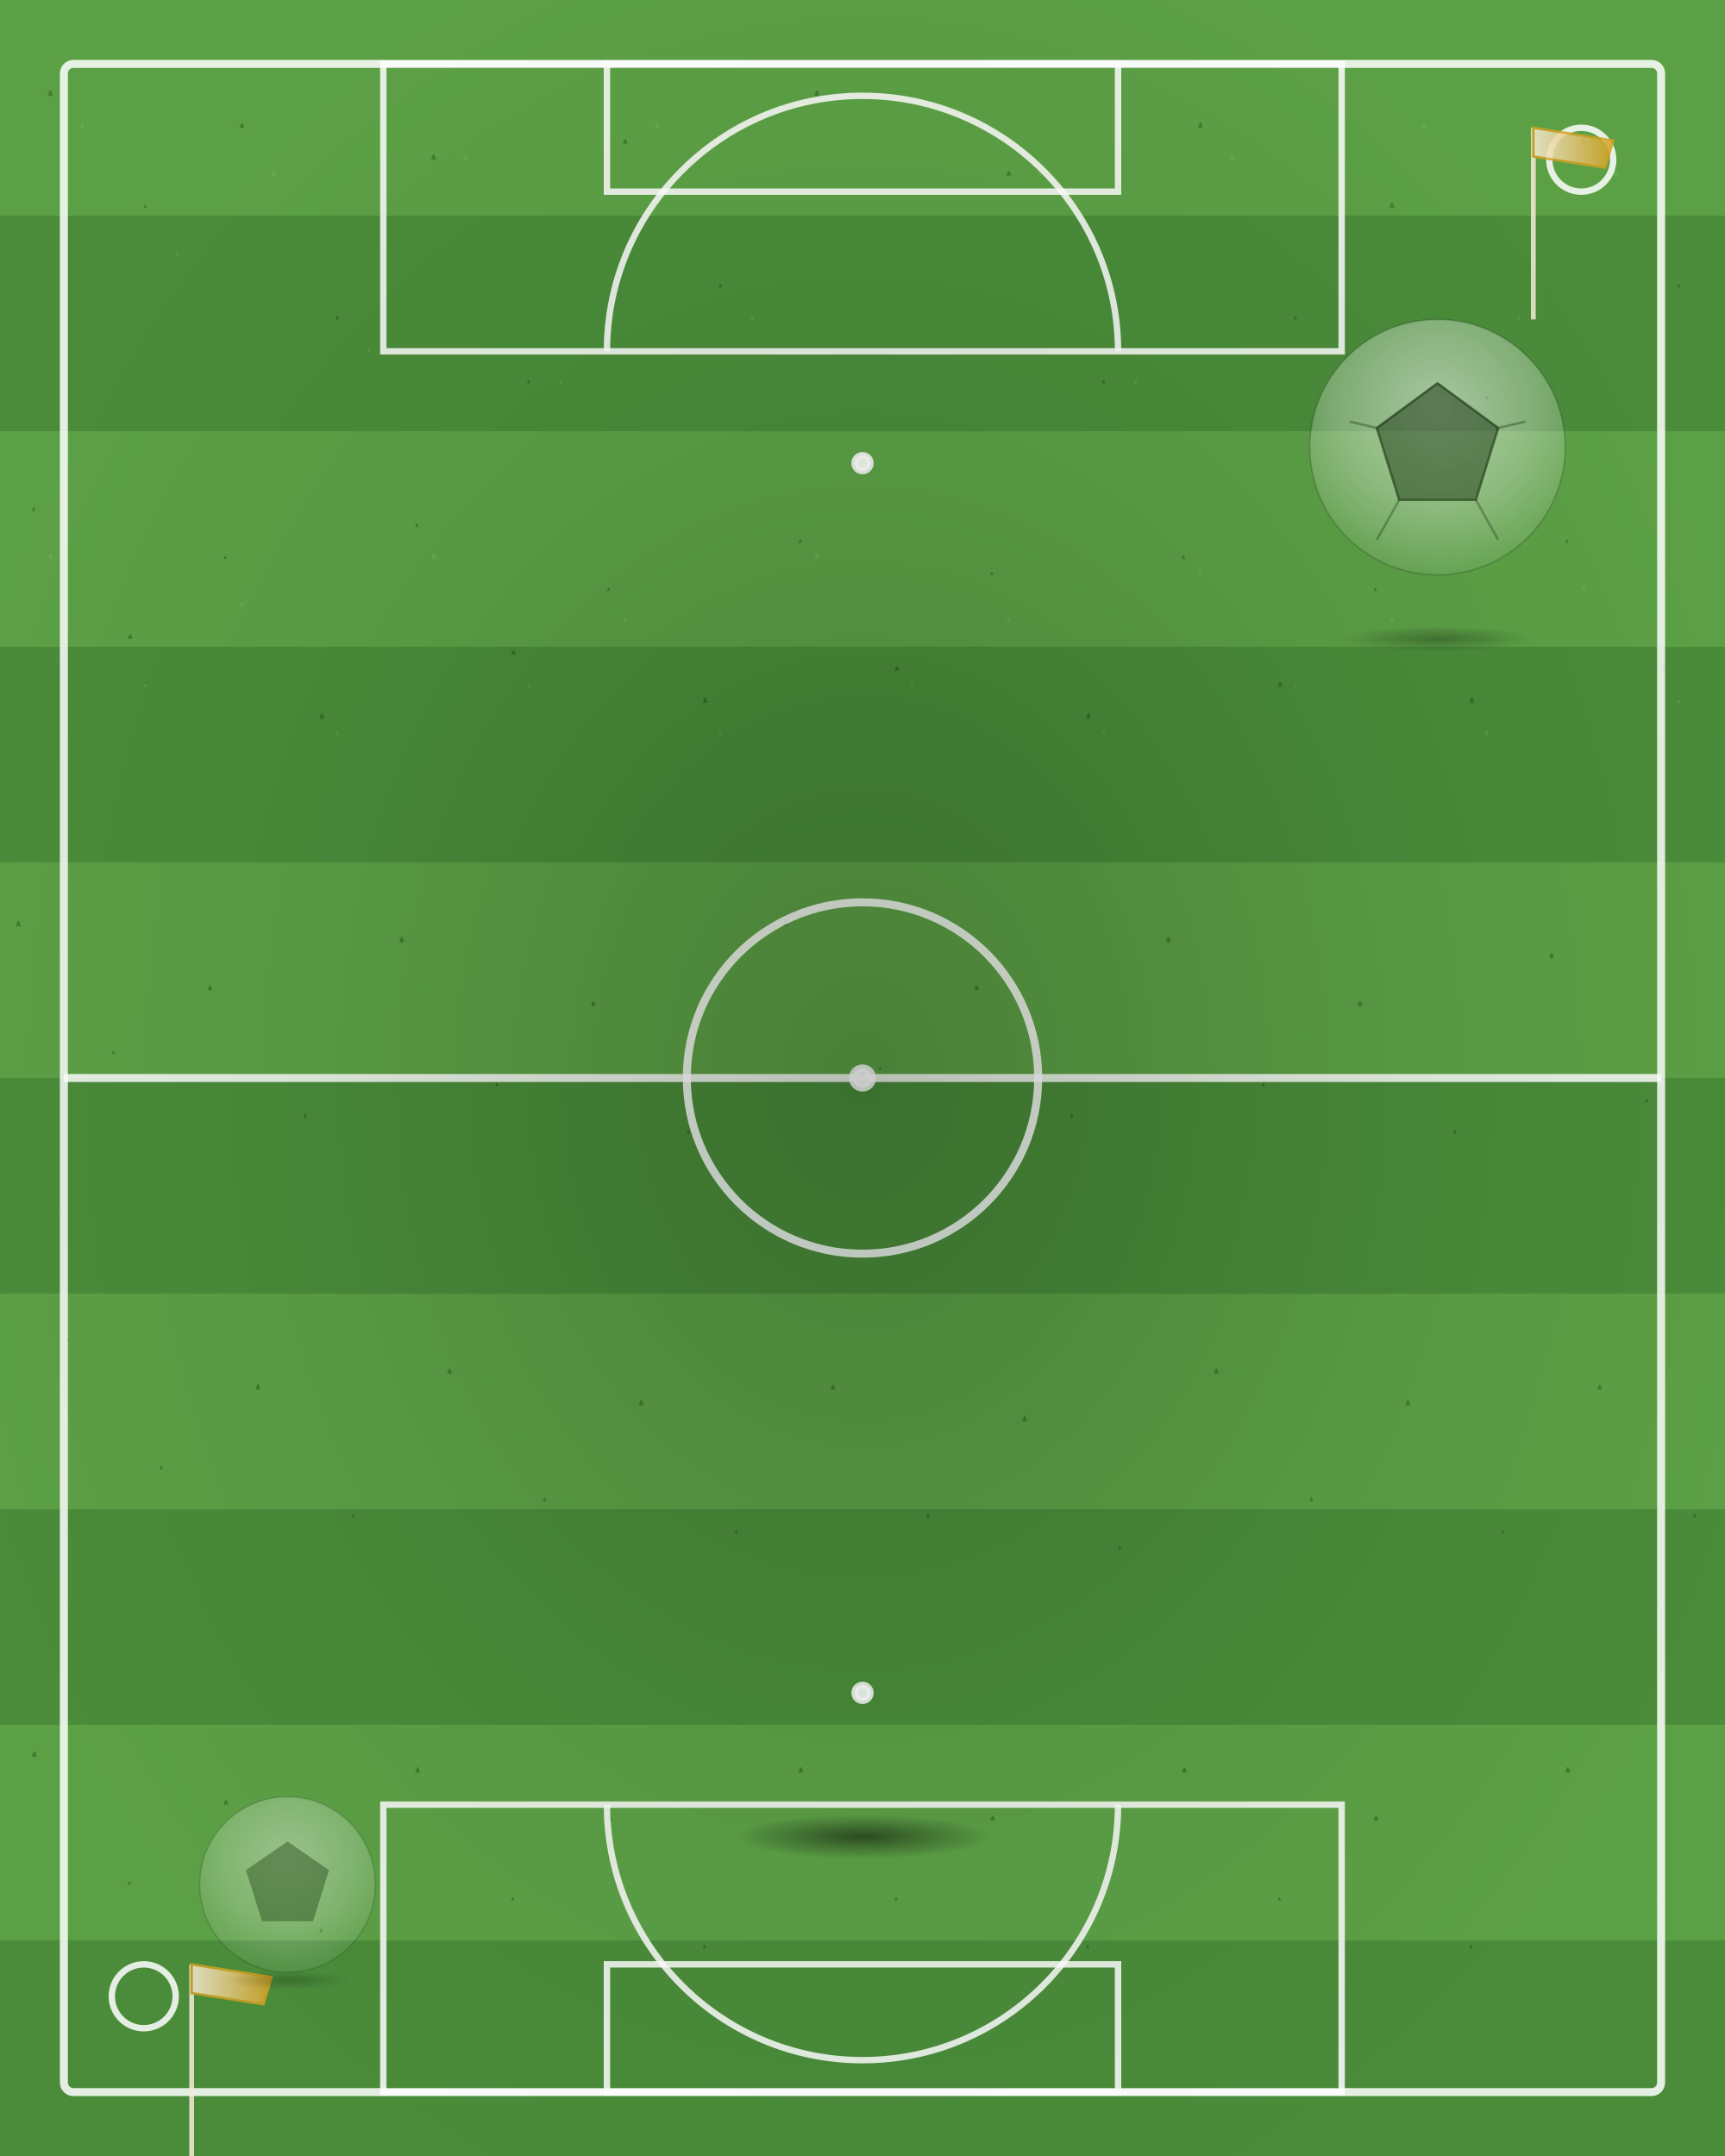
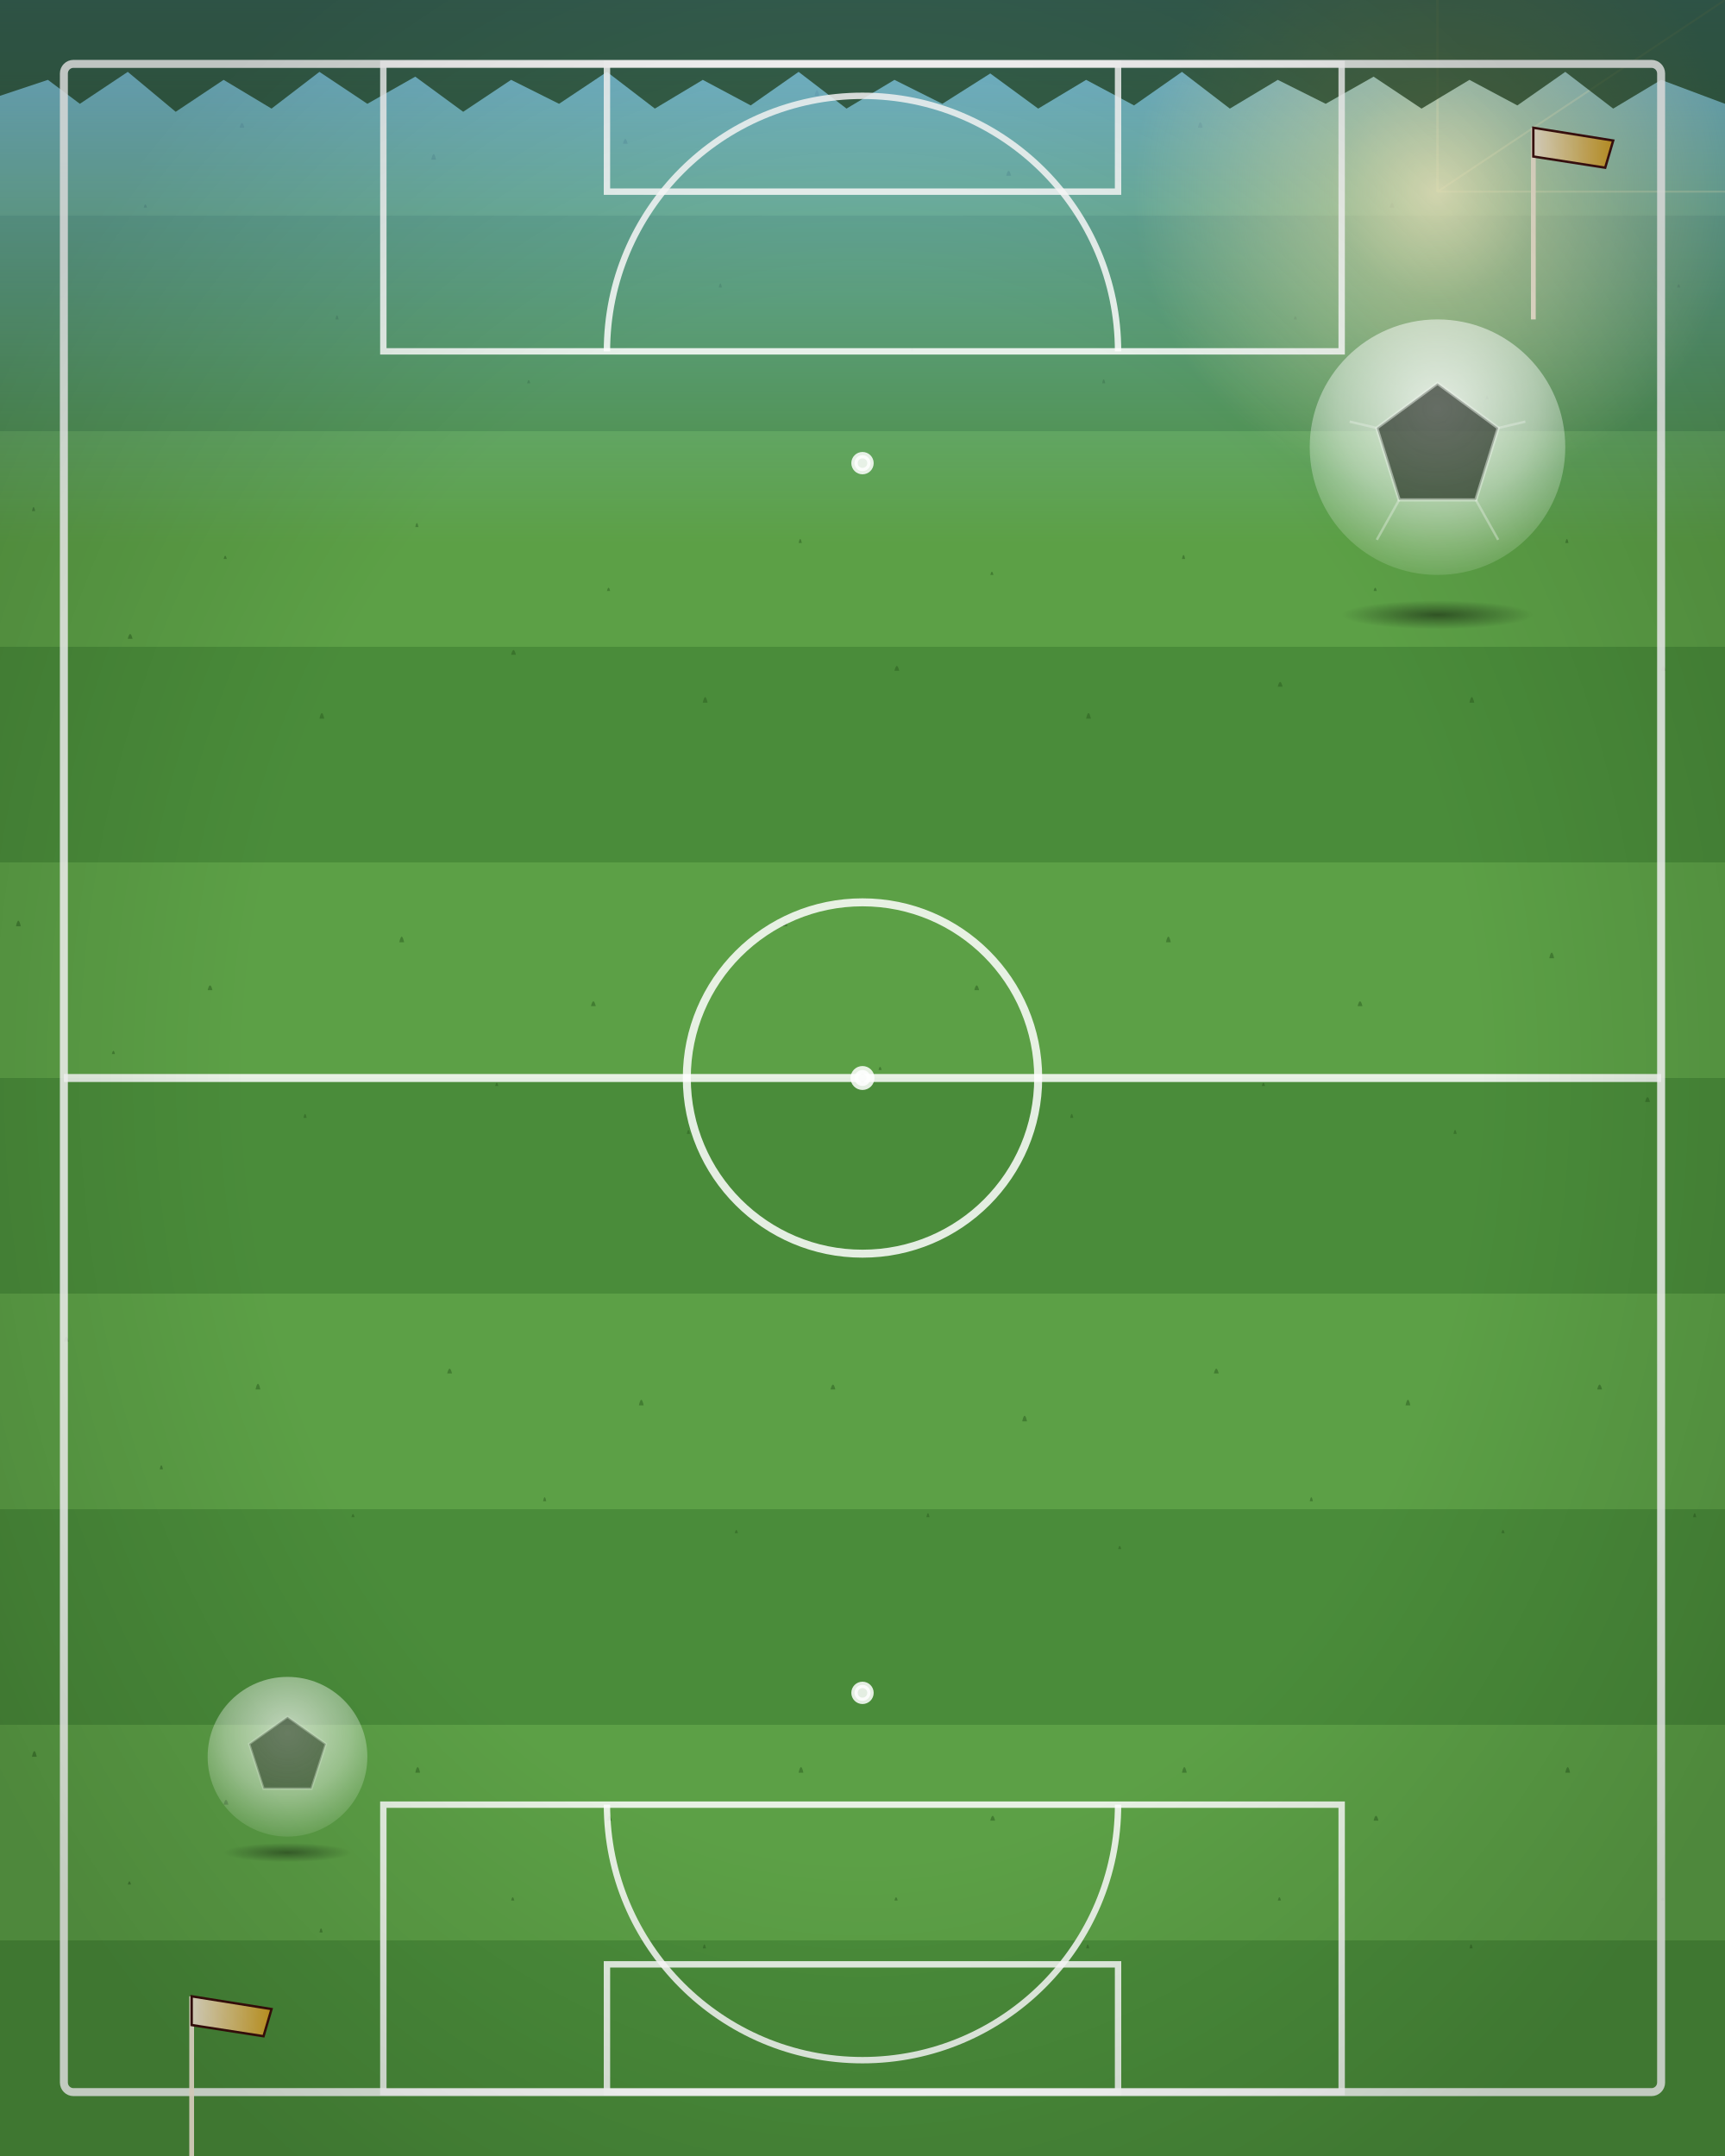
<svg xmlns="http://www.w3.org/2000/svg" viewBox="0 0 1080 1350" preserveAspectRatio="xMidYMid slice">
  <defs>
    <linearGradient id="skyH" x1="0" y1="0" x2="0" y2="1">
-       <stop offset="0%" stop-color="#7ec0ff" stop-opacity="0.35" />
-       <stop offset="35%" stop-color="#7ec0ff" stop-opacity="0.05" />
+       <stop offset="0%" stop-color="#7ec0ff" stop-opacity="0.85" />
+       <stop offset="40%" stop-color="#7ec0ff" stop-opacity="0.45" />
      <stop offset="100%" stop-color="#7ec0ff" stop-opacity="0" />
    </linearGradient>
    <radialGradient id="sun" cx="50%" cy="50%" r="50%">
-       <stop offset="0%" stop-color="#fff8c8" stop-opacity="0.7" />
-       <stop offset="50%" stop-color="#fff8c8" stop-opacity="0.15" />
-       <stop offset="100%" stop-color="#fff8c8" stop-opacity="0" />
-     </radialGradient>
-     <radialGradient id="centerH" cx="50%" cy="50%" r="55%">
-       <stop offset="0%" stop-color="#000" stop-opacity="0.20" />
-       <stop offset="60%" stop-color="#000" stop-opacity="0.05" />
-       <stop offset="100%" stop-color="#000" stop-opacity="0" />
+       <stop offset="0%" stop-color="#fff8c8" stop-opacity="0.85" />
+       <stop offset="35%" stop-color="#fff5b0" stop-opacity="0.45" />
+       <stop offset="100%" stop-color="#fff5b0" stop-opacity="0" />
    </radialGradient>
    <radialGradient id="ballH" cx="50%" cy="35%" r="65%">
      <stop offset="0%" stop-color="#ffffff" stop-opacity="0.95" />
      <stop offset="60%" stop-color="#ffffff" stop-opacity="0.55" />
      <stop offset="100%" stop-color="#ffffff" stop-opacity="0.15" />
    </radialGradient>
    <radialGradient id="ballShadow" cx="50%" cy="50%" r="50%">
-       <stop offset="0%" stop-color="#000" stop-opacity="0.5" />
+       <stop offset="0%" stop-color="#000" stop-opacity="0.55" />
      <stop offset="100%" stop-color="#000" stop-opacity="0" />
    </radialGradient>
    <linearGradient id="flag" x1="0" y1="0" x2="1" y2="0">
      <stop offset="0%" stop-color="#f5ebd7" />
      <stop offset="100%" stop-color="#d4a020" />
    </linearGradient>
  </defs>
-   <rect x="0" y="0" width="1080" height="280" fill="url(#skyH)" />
-   <circle cx="900" cy="120" r="160" fill="url(#sun)" />
  <g>
    <rect x="0" y="0" width="1080" height="135" fill="#5ca046" />
    <rect x="0" y="135" width="1080" height="135" fill="#4a8c3a" />
    <rect x="0" y="270" width="1080" height="135" fill="#5ca046" />
    <rect x="0" y="405" width="1080" height="135" fill="#4a8c3a" />
    <rect x="0" y="540" width="1080" height="135" fill="#5ca046" />
    <rect x="0" y="675" width="1080" height="135" fill="#4a8c3a" />
    <rect x="0" y="810" width="1080" height="135" fill="#5ca046" />
    <rect x="0" y="945" width="1080" height="135" fill="#4a8c3a" />
    <rect x="0" y="1080" width="1080" height="135" fill="#5ca046" />
    <rect x="0" y="1215" width="1080" height="135" fill="#4a8c3a" />
  </g>
+   <g fill="#2e6020" opacity="0.55">
+     <path d="M40 50 q1.5 -7 3 0 z" />
+     <path d="M90 130 q1 -4 2 0 z" />
+     <path d="M150 80 q1.5 -6 3 0 z" />
+     <path d="M210 200 q1 -5 2 0 z" />
+     <path d="M270 100 q1.5 -7 3 0 z" />
+     <path d="M330 240 q1 -4 2 0 z" />
+     <path d="M390 90 q1.5 -6 3 0 z" />
+     <path d="M450 180 q1 -5 2 0 z" />
+     <path d="M510 60 q1.5 -7 3 0 z" />
+     <path d="M570 220 q1 -4 2 0 z" />
+     <path d="M630 110 q1.5 -6 3 0 z" />
+     <path d="M690 240 q1 -5 2 0 z" />
+     <path d="M750 80 q1.5 -7 3 0 z" />
+     <path d="M810 200 q1 -4 2 0 z" />
+     <path d="M870 130 q1.5 -6 3 0 z" />
+     <path d="M930 250 q1 -5 2 0 z" />
+     <path d="M990 90 q1.5 -7 3 0 z" />
+     <path d="M1050 180 q1 -4 2 0 z" />
+     <path d="M20 320 q1 -5 2 0 z" />
+     <path d="M80 400 q1.5 -6 3 0 z" />
+     <path d="M140 350 q1 -4 2 0 z" />
+     <path d="M200 450 q1.5 -7 3 0 z" />
+     <path d="M260 330 q1 -5 2 0 z" />
+     <path d="M320 410 q1.5 -6 3 0 z" />
+     <path d="M380 370 q1 -4 2 0 z" />
+     <path d="M440 440 q1.5 -7 3 0 z" />
+     <path d="M500 340 q1 -5 2 0 z" />
+     <path d="M560 420 q1.5 -6 3 0 z" />
+     <path d="M620 360 q1 -4 2 0 z" />
+     <path d="M680 450 q1.5 -7 3 0 z" />
+     <path d="M740 350 q1 -5 2 0 z" />
+     <path d="M800 430 q1.5 -6 3 0 z" />
+     <path d="M860 370 q1 -4 2 0 z" />
+     <path d="M920 440 q1.5 -7 3 0 z" />
+     <path d="M980 340 q1 -5 2 0 z" />
+     <path d="M1040 420 q1.5 -6 3 0 z" />
+     <path d="M10 580 q1.5 -7 3 0 z" />
+     <path d="M70 660 q1 -4 2 0 z" />
+     <path d="M130 620 q1.5 -6 3 0 z" />
+     <path d="M190 700 q1 -5 2 0 z" />
+     <path d="M250 590 q1.5 -7 3 0 z" />
+     <path d="M310 680 q1 -4 2 0 z" />
+     <path d="M370 630 q1.5 -6 3 0 z" />
+     <path d="M430 710 q1 -5 2 0 z" />
+     <path d="M490 580 q1.5 -7 3 0 z" />
+     <path d="M550 670 q1 -4 2 0 z" />
+     <path d="M610 620 q1.5 -6 3 0 z" />
+     <path d="M670 700 q1 -5 2 0 z" />
+     <path d="M730 590 q1.5 -7 3 0 z" />
+     <path d="M790 680 q1 -4 2 0 z" />
+     <path d="M850 630 q1.5 -6 3 0 z" />
+     <path d="M910 710 q1 -5 2 0 z" />
+     <path d="M970 600 q1.5 -7 3 0 z" />
+     <path d="M1030 690 q1.5 -6 3 0 z" />
+     <path d="M40 840 q1.5 -6 3 0 z" />
+     <path d="M100 920 q1 -5 2 0 z" />
+     <path d="M160 870 q1.5 -7 3 0 z" />
+     <path d="M220 950 q1 -4 2 0 z" />
+     <path d="M280 860 q1.5 -6 3 0 z" />
+     <path d="M340 940 q1 -5 2 0 z" />
+     <path d="M400 880 q1.5 -7 3 0 z" />
+     <path d="M460 960 q1 -4 2 0 z" />
+     <path d="M520 870 q1.5 -6 3 0 z" />
+     <path d="M580 950 q1 -5 2 0 z" />
+     <path d="M640 890 q1.5 -7 3 0 z" />
+     <path d="M700 970 q1 -4 2 0 z" />
+     <path d="M760 860 q1.5 -6 3 0 z" />
+     <path d="M820 940 q1 -5 2 0 z" />
+     <path d="M880 880 q1.5 -7 3 0 z" />
+     <path d="M940 960 q1 -4 2 0 z" />
+     <path d="M1000 870 q1.5 -6 3 0 z" />
+     <path d="M1060 950 q1 -5 2 0 z" />
+     <path d="M20 1100 q1.5 -7 3 0 z" />
+     <path d="M80 1180 q1 -4 2 0 z" />
+     <path d="M140 1130 q1.5 -6 3 0 z" />
+     <path d="M200 1210 q1 -5 2 0 z" />
+     <path d="M260 1110 q1.5 -7 3 0 z" />
+     <path d="M320 1190 q1 -4 2 0 z" />
+     <path d="M380 1140 q1.5 -6 3 0 z" />
+     <path d="M440 1220 q1 -5 2 0 z" />
+     <path d="M500 1110 q1.5 -7 3 0 z" />
+     <path d="M560 1190 q1 -4 2 0 z" />
+     <path d="M620 1140 q1.5 -6 3 0 z" />
+     <path d="M680 1220 q1 -5 2 0 z" />
+     <path d="M740 1110 q1.5 -7 3 0 z" />
+     <path d="M800 1190 q1 -4 2 0 z" />
+     <path d="M860 1140 q1.5 -6 3 0 z" />
+     <path d="M920 1220 q1 -5 2 0 z" />
+     <path d="M980 1110 q1.5 -7 3 0 z" />
+     <path d="M1040 1190 q1 -4 2 0 z" />
+   </g>
+   <rect x="0" y="0" width="1080" height="340" fill="url(#skyH)" />
+   <circle cx="900" cy="120" r="190" fill="url(#sun)" />
+   <g opacity="0.25">
+     <line x1="900" y1="120" x2="900" y2="0" stroke="#fff8c8" stroke-width="1.5" />
+     <line x1="900" y1="120" x2="1080" y2="0" stroke="#fff8c8" stroke-width="1.2" />
+     <line x1="900" y1="120" x2="1080" y2="120" stroke="#fff8c8" stroke-width="1.2" />
+   </g>
  <g opacity="0.7">
-     <g fill="#0a3a0a" opacity="0.5">
-       <path d="M30 60 q1.5 -7 3 0 z" />
-       <path d="M90 130 q1 -4 2 0 z" />
-       <path d="M150 80 q1.5 -6 3 0 z" />
-       <path d="M210 200 q1 -5 2 0 z" />
-       <path d="M270 100 q1.5 -7 3 0 z" />
-       <path d="M330 240 q1 -4 2 0 z" />
-       <path d="M390 90 q1.5 -6 3 0 z" />
-       <path d="M450 180 q1 -5 2 0 z" />
-       <path d="M510 60 q1.5 -7 3 0 z" />
-       <path d="M570 220 q1 -4 2 0 z" />
-       <path d="M630 110 q1.5 -6 3 0 z" />
-       <path d="M690 240 q1 -5 2 0 z" />
-       <path d="M750 80 q1.5 -7 3 0 z" />
-       <path d="M810 200 q1 -4 2 0 z" />
-       <path d="M870 130 q1.5 -6 3 0 z" />
-       <path d="M930 250 q1 -5 2 0 z" />
-       <path d="M990 90 q1.5 -7 3 0 z" />
-       <path d="M1050 180 q1 -4 2 0 z" />
-       <path d="M20 320 q1 -5 2 0 z" />
-       <path d="M80 400 q1.5 -6 3 0 z" />
-       <path d="M140 350 q1 -4 2 0 z" />
-       <path d="M200 450 q1.5 -7 3 0 z" />
-       <path d="M260 330 q1 -5 2 0 z" />
-       <path d="M320 410 q1.5 -6 3 0 z" />
-       <path d="M380 370 q1 -4 2 0 z" />
-       <path d="M440 440 q1.5 -7 3 0 z" />
-       <path d="M500 340 q1 -5 2 0 z" />
-       <path d="M560 420 q1.5 -6 3 0 z" />
-       <path d="M620 360 q1 -4 2 0 z" />
-       <path d="M680 450 q1.5 -7 3 0 z" />
-       <path d="M740 350 q1 -5 2 0 z" />
-       <path d="M800 430 q1.5 -6 3 0 z" />
-       <path d="M860 370 q1 -4 2 0 z" />
-       <path d="M920 440 q1.5 -7 3 0 z" />
-       <path d="M980 340 q1 -5 2 0 z" />
-       <path d="M1040 420 q1.5 -6 3 0 z" />
-       <path d="M10 580 q1.5 -7 3 0 z" />
-       <path d="M70 660 q1 -4 2 0 z" />
-       <path d="M130 620 q1.5 -6 3 0 z" />
-       <path d="M190 700 q1 -5 2 0 z" />
-       <path d="M250 590 q1.5 -7 3 0 z" />
-       <path d="M310 680 q1 -4 2 0 z" />
-       <path d="M370 630 q1.5 -6 3 0 z" />
-       <path d="M430 710 q1 -5 2 0 z" />
-       <path d="M490 580 q1.5 -7 3 0 z" />
-       <path d="M550 670 q1 -4 2 0 z" />
-       <path d="M610 620 q1.5 -6 3 0 z" />
-       <path d="M670 700 q1 -5 2 0 z" />
-       <path d="M730 590 q1.5 -7 3 0 z" />
-       <path d="M790 680 q1 -4 2 0 z" />
-       <path d="M850 630 q1.5 -6 3 0 z" />
-       <path d="M910 710 q1 -5 2 0 z" />
-       <path d="M970 600 q1.5 -7 3 0 z" />
-       <path d="M1030 690 q1 -4 2 0 z" />
-       <path d="M40 840 q1.5 -6 3 0 z" />
-       <path d="M100 920 q1 -5 2 0 z" />
-       <path d="M160 870 q1.5 -7 3 0 z" />
-       <path d="M220 950 q1 -4 2 0 z" />
-       <path d="M280 860 q1.5 -6 3 0 z" />
-       <path d="M340 940 q1 -5 2 0 z" />
-       <path d="M400 880 q1.5 -7 3 0 z" />
-       <path d="M460 960 q1 -4 2 0 z" />
-       <path d="M520 870 q1.5 -6 3 0 z" />
-       <path d="M580 950 q1 -5 2 0 z" />
-       <path d="M640 890 q1.5 -7 3 0 z" />
-       <path d="M700 970 q1 -4 2 0 z" />
-       <path d="M760 860 q1.5 -6 3 0 z" />
-       <path d="M820 940 q1 -5 2 0 z" />
-       <path d="M880 880 q1.5 -7 3 0 z" />
-       <path d="M940 960 q1 -4 2 0 z" />
-       <path d="M1000 870 q1.5 -6 3 0 z" />
-       <path d="M1060 950 q1 -5 2 0 z" />
-       <path d="M20 1100 q1.5 -7 3 0 z" />
-       <path d="M80 1180 q1 -4 2 0 z" />
-       <path d="M140 1130 q1.5 -6 3 0 z" />
-       <path d="M200 1210 q1 -5 2 0 z" />
-       <path d="M260 1110 q1.5 -7 3 0 z" />
-       <path d="M320 1190 q1 -4 2 0 z" />
-       <path d="M380 1140 q1.5 -6 3 0 z" />
-       <path d="M440 1220 q1 -5 2 0 z" />
-       <path d="M500 1110 q1.5 -7 3 0 z" />
-       <path d="M560 1190 q1 -4 2 0 z" />
-       <path d="M620 1140 q1.5 -6 3 0 z" />
-       <path d="M680 1220 q1 -5 2 0 z" />
-       <path d="M740 1110 q1.5 -7 3 0 z" />
-       <path d="M800 1190 q1 -4 2 0 z" />
-       <path d="M860 1140 q1.5 -6 3 0 z" />
-       <path d="M920 1220 q1 -5 2 0 z" />
-       <path d="M980 1110 q1.5 -7 3 0 z" />
-       <path d="M1040 1190 q1 -4 2 0 z" />
-     </g>
-     <g fill="#7ac85c" opacity="0.35">
-       <path d="M50 80 q1.5 -6 3 0 z" />
-       <path d="M110 160 q1 -5 2 0 z" />
-       <path d="M170 110 q1.5 -7 3 0 z" />
-       <path d="M230 220 q1 -4 2 0 z" />
-       <path d="M290 100 q1.5 -6 3 0 z" />
-       <path d="M350 240 q1 -5 2 0 z" />
-       <path d="M410 80 q1.5 -7 3 0 z" />
-       <path d="M470 200 q1 -4 2 0 z" />
-       <path d="M530 60 q1.5 -6 3 0 z" />
-       <path d="M590 220 q1 -5 2 0 z" />
-       <path d="M650 110 q1.5 -7 3 0 z" />
-       <path d="M710 240 q1 -4 2 0 z" />
-       <path d="M770 100 q1.5 -6 3 0 z" />
-       <path d="M830 220 q1 -5 2 0 z" />
-       <path d="M890 80 q1.5 -7 3 0 z" />
-       <path d="M950 200 q1 -4 2 0 z" />
-       <path d="M1010 110 q1.5 -6 3 0 z" />
-       <path d="M30 350 q1.5 -7 3 0 z" />
-       <path d="M90 430 q1 -4 2 0 z" />
-       <path d="M150 380 q1.5 -6 3 0 z" />
-       <path d="M210 460 q1 -5 2 0 z" />
-       <path d="M270 350 q1.5 -7 3 0 z" />
-       <path d="M330 430 q1 -4 2 0 z" />
-       <path d="M390 390 q1.5 -6 3 0 z" />
-       <path d="M450 460 q1 -5 2 0 z" />
-       <path d="M510 350 q1.5 -7 3 0 z" />
-       <path d="M570 430 q1 -4 2 0 z" />
-       <path d="M630 390 q1.5 -6 3 0 z" />
-       <path d="M690 460 q1 -5 2 0 z" />
-       <path d="M750 360 q1.5 -7 3 0 z" />
-       <path d="M810 430 q1 -4 2 0 z" />
-       <path d="M870 390 q1.5 -6 3 0 z" />
-       <path d="M930 460 q1 -5 2 0 z" />
-       <path d="M990 370 q1.5 -7 3 0 z" />
-       <path d="M1050 440 q1 -4 2 0 z" />
-     </g>
+     <path d="M 0 0 L 0 60 L 30 50 L 50 65 L 80 45 L 110 70 L 140 50 L 170 68 L 200 45 L 230 65 L 260 48 L 290 70 L 320 50 L 350 65 L 380 45 L 410 68 L 440 50 L 470 66 L 500 45 L 530 68 L 560 50 L 590 65 L 620 46 L 650 68 L 680 50 L 710 66 L 740 45 L 770 68 L 800 50 L 830 65 L 860 48 L 890 68 L 920 50 L 950 66 L 980 45 L 1010 68 L 1040 50 L 1080 65 L 1080 0 Z" fill="#1a3a14" />
  </g>
  <g stroke="rgba(255,255,255,0.85)" stroke-width="5" fill="none">
    <rect x="40" y="40" width="1000" height="1270" rx="6" />
    <line x1="40" y1="675" x2="1040" y2="675" />
    <circle cx="540" cy="675" r="110" />
-     <circle cx="540" cy="675" r="6" fill="rgba(255,255,255,0.9)" />
+     <circle cx="540" cy="675" r="5" fill="rgba(255,255,255,0.85)" />
  </g>
  <g stroke="rgba(255,255,255,0.85)" stroke-width="4" fill="none">
    <rect x="240" y="40" width="600" height="180" />
    <rect x="380" y="40" width="320" height="80" />
-     <circle cx="540" cy="290" r="5" fill="rgba(255,255,255,0.9)" />
+     <circle cx="540" cy="290" r="5" fill="rgba(255,255,255,0.85)" />
    <rect x="240" y="1130" width="600" height="180" />
    <rect x="380" y="1230" width="320" height="80" />
-     <circle cx="540" cy="1060" r="5" fill="rgba(255,255,255,0.9)" />
+     <circle cx="540" cy="1060" r="5" fill="rgba(255,255,255,0.85)" />
  </g>
  <g stroke="rgba(255,255,255,0.85)" stroke-width="4" fill="none">
    <path d="M 380 220 A 80 80 0 0 1 700 220" />
    <path d="M 380 1130 A 80 80 0 0 0 700 1130" />
  </g>
-   <g stroke="rgba(255,255,255,0.85)" stroke-width="4" fill="none">
-     <circle cx="990" cy="100" r="20" />
-     <circle cx="90" cy="1250" r="20" />
+   <g transform="translate(960 80)" opacity="0.95">
+     <line x1="0" y1="0" x2="0" y2="120" stroke="#f5ebd7" stroke-width="3" />
+     <path d="M 0 0 L 50 8 L 45 25 L 0 18 Z" fill="url(#flag)" stroke="#3a0808" stroke-width="1.5" />
  </g>
-   <g transform="translate(960 80)" opacity="0.85">
+   <g transform="translate(120 1250)" opacity="0.95">
    <line x1="0" y1="0" x2="0" y2="120" stroke="#f5ebd7" stroke-width="3" />
-     <path d="M 0 0 L 50 8 L 45 25 L 0 18 Z" fill="url(#flag)" stroke="#d4a020" stroke-width="1.5" />
+     <path d="M 0 0 L 50 8 L 45 25 L 0 18 Z" fill="url(#flag)" stroke="#3a0808" stroke-width="1.5" />
  </g>
-   <g transform="translate(120 1230)" opacity="0.85">
-     <line x1="0" y1="0" x2="0" y2="120" stroke="#f5ebd7" stroke-width="3" />
-     <path d="M 0 0 L 50 8 L 45 25 L 0 18 Z" fill="url(#flag)" stroke="#d4a020" stroke-width="1.5" />
+   <radialGradient id="vignH" cx="50%" cy="50%" r="60%">
+     <stop offset="60%" stop-color="#000" stop-opacity="0" />
+     <stop offset="100%" stop-color="#000" stop-opacity="0.15" />
+   </radialGradient>
+   <rect width="1080" height="1350" fill="url(#vignH)" />
+   <g transform="translate(900 280)" opacity="0.85">
+     <ellipse cx="0" cy="105" rx="60" ry="9" fill="url(#ballShadow)" />
+     <circle r="80" fill="url(#ballH)" />
+     <polygon points="0,-40 38,-12 24,33 -24,33 -38,-12" fill="rgba(0,0,0,0.6)" stroke="rgba(255,255,255,0.5)" stroke-width="2" />
+     <line x1="38" y1="-12" x2="55" y2="-16" stroke="rgba(255,255,255,0.4)" stroke-width="1.5" />
+     <line x1="-38" y1="-12" x2="-55" y2="-16" stroke="rgba(255,255,255,0.4)" stroke-width="1.5" />
+     <line x1="24" y1="33" x2="38" y2="58" stroke="rgba(255,255,255,0.4)" stroke-width="1.5" />
+     <line x1="-24" y1="33" x2="-38" y2="58" stroke="rgba(255,255,255,0.4)" stroke-width="1.5" />
  </g>
-   <rect width="1080" height="1350" fill="url(#centerH)" />
-   <ellipse cx="540" cy="1150" rx="80" ry="14" fill="url(#ballShadow)" />
-   <g transform="translate(900 280)" opacity="0.55">
-     <ellipse cx="0" cy="120" rx="60" ry="8" fill="url(#ballShadow)" />
-     <circle r="80" fill="url(#ballH)" stroke="rgba(0,0,0,0.3)" stroke-width="1" />
-     <polygon points="0,-40 38,-12 24,33 -24,33 -38,-12" fill="rgba(0,0,0,0.55)" stroke="rgba(0,0,0,0.7)" stroke-width="1.5" />
-     <line x1="38" y1="-12" x2="55" y2="-16" stroke="rgba(0,0,0,0.4)" stroke-width="1.5" />
-     <line x1="-38" y1="-12" x2="-55" y2="-16" stroke="rgba(0,0,0,0.4)" stroke-width="1.5" />
-     <line x1="24" y1="33" x2="38" y2="58" stroke="rgba(0,0,0,0.4)" stroke-width="1.5" />
-     <line x1="-24" y1="33" x2="-38" y2="58" stroke="rgba(0,0,0,0.4)" stroke-width="1.5" />
-   </g>
-   <g transform="translate(180 1180)" opacity="0.4">
+   <g transform="translate(180 1100)" opacity="0.7">
    <ellipse cx="0" cy="60" rx="40" ry="6" fill="url(#ballShadow)" />
-     <circle r="55" fill="url(#ballH)" stroke="rgba(0,0,0,0.3)" stroke-width="1" />
-     <polygon points="0,-27 26,-9 16,23 -16,23 -26,-9" fill="rgba(0,0,0,0.55)" />
+     <circle r="50" fill="url(#ballH)" />
+     <polygon points="0,-25 24,-8 15,20 -15,20 -24,-8" fill="rgba(0,0,0,0.55)" stroke="rgba(255,255,255,0.4)" stroke-width="1.5" />
  </g>
</svg>
